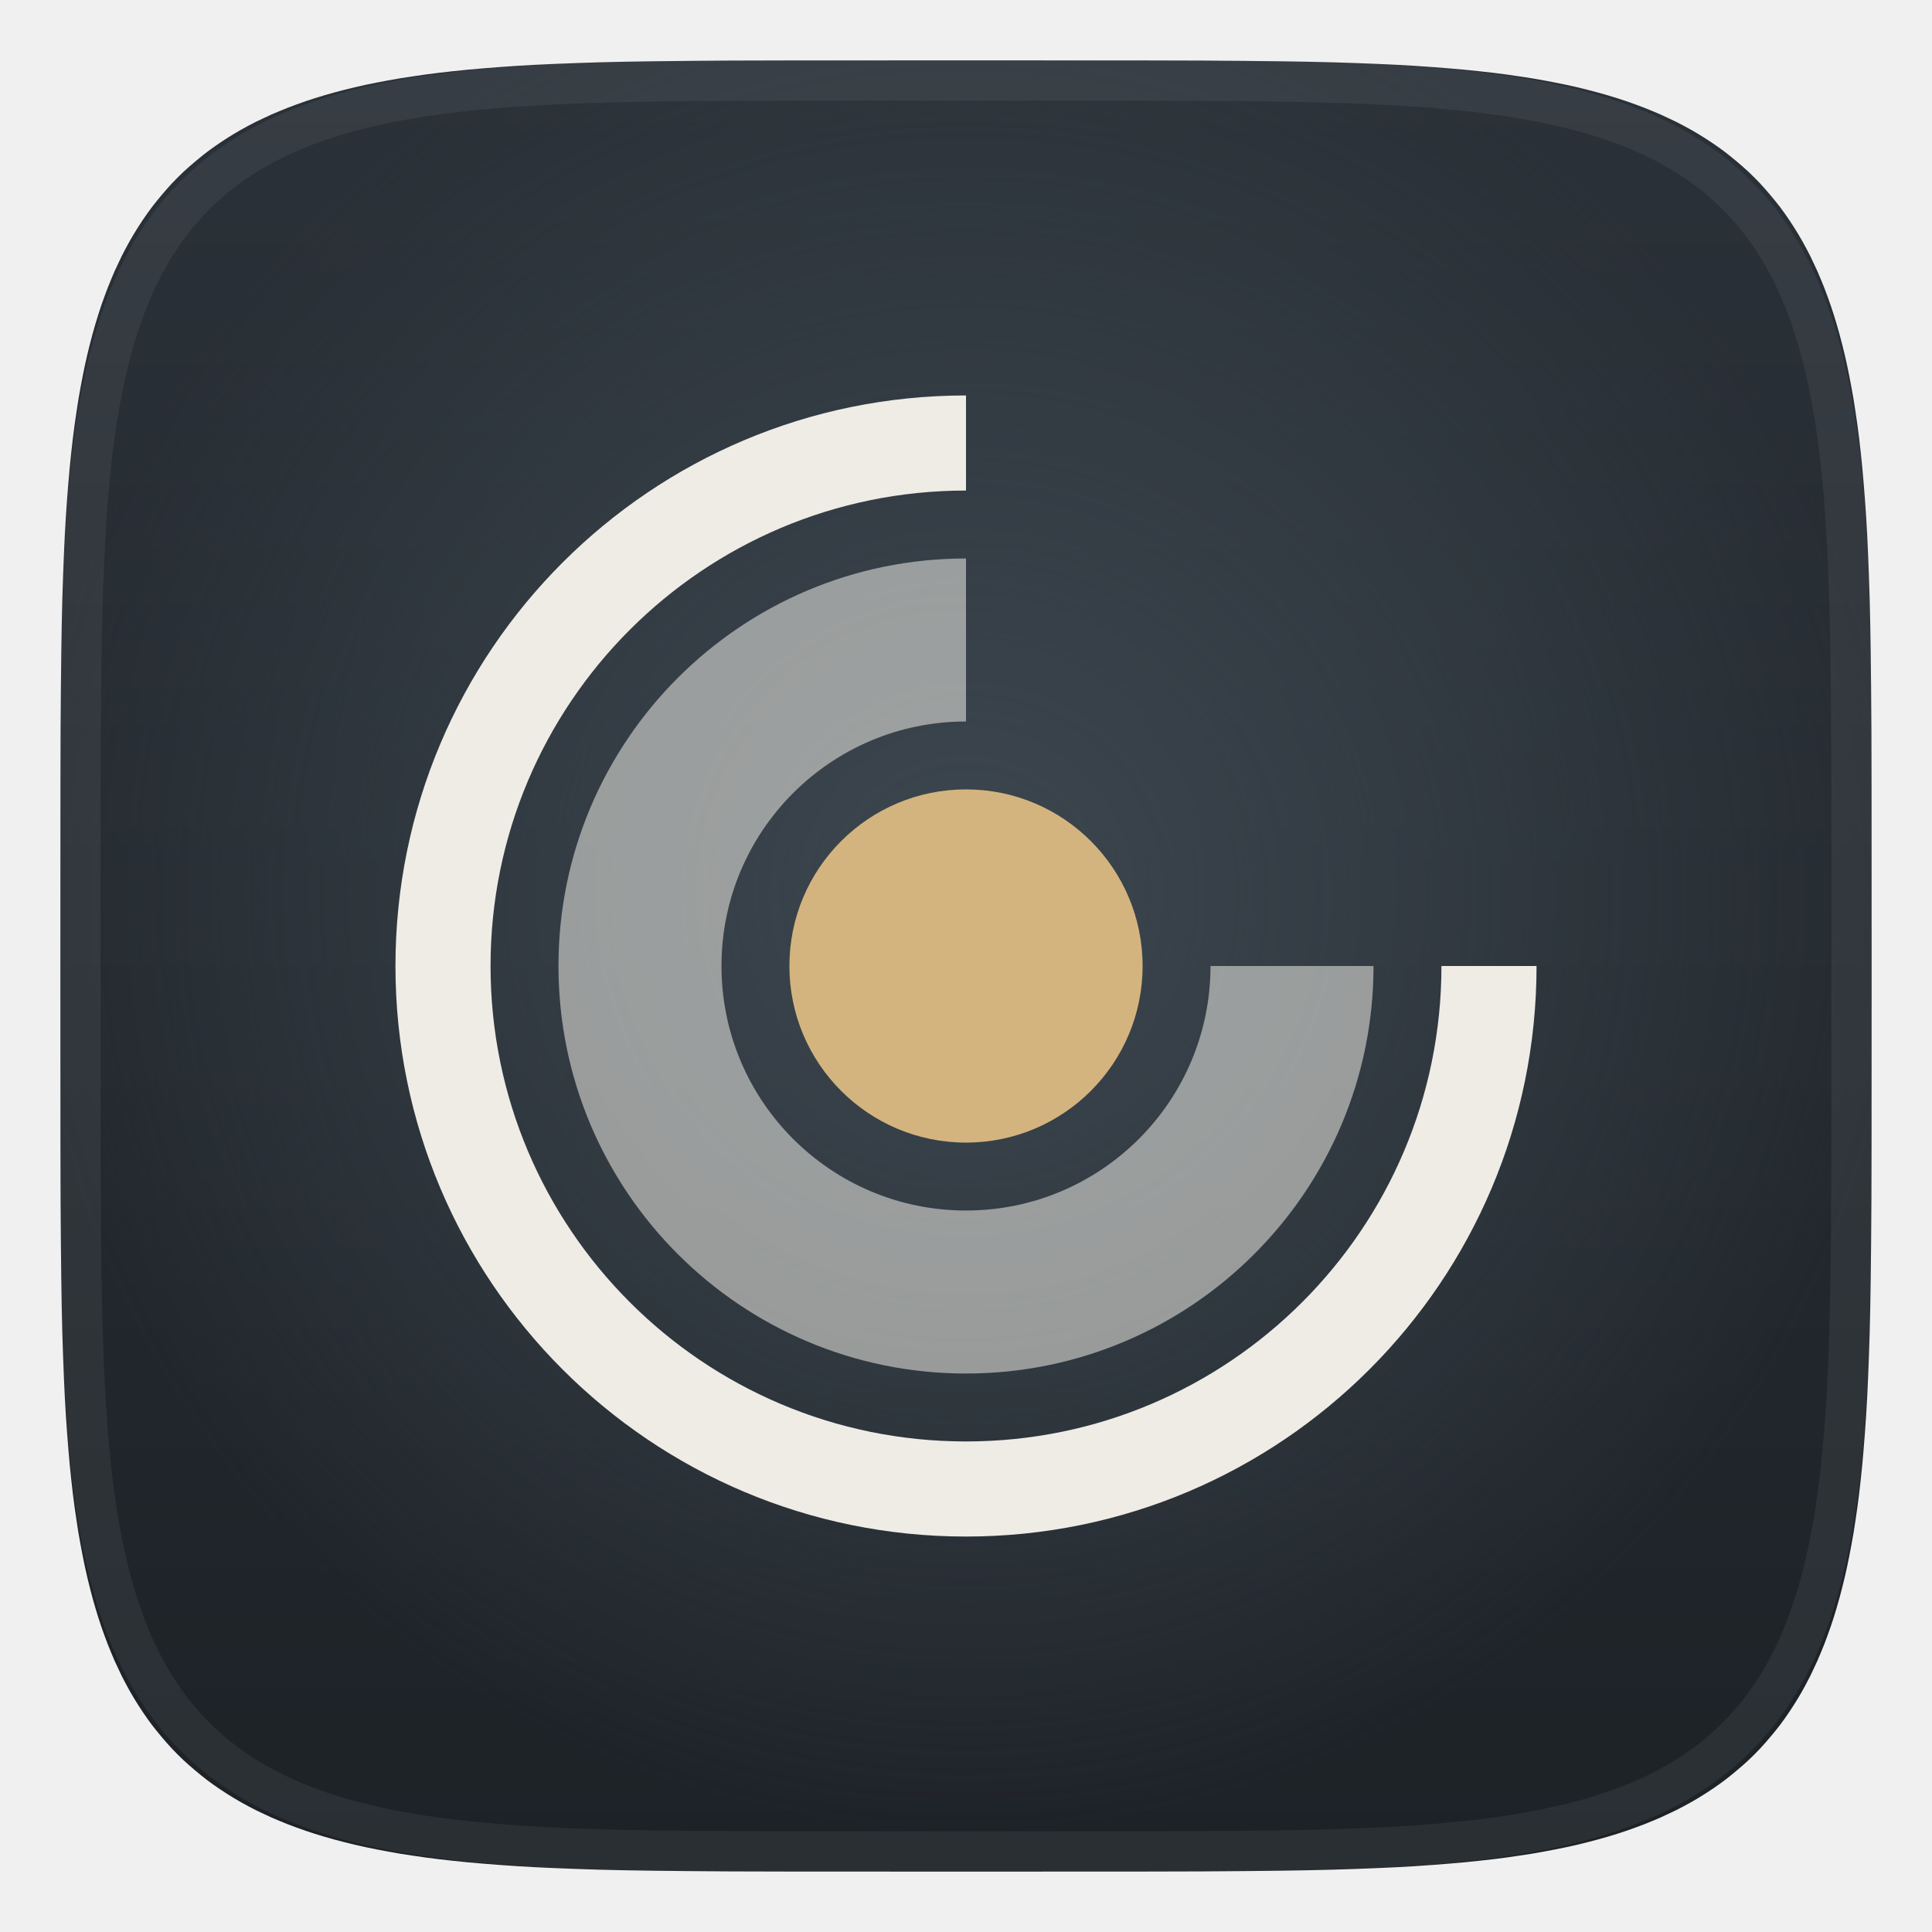
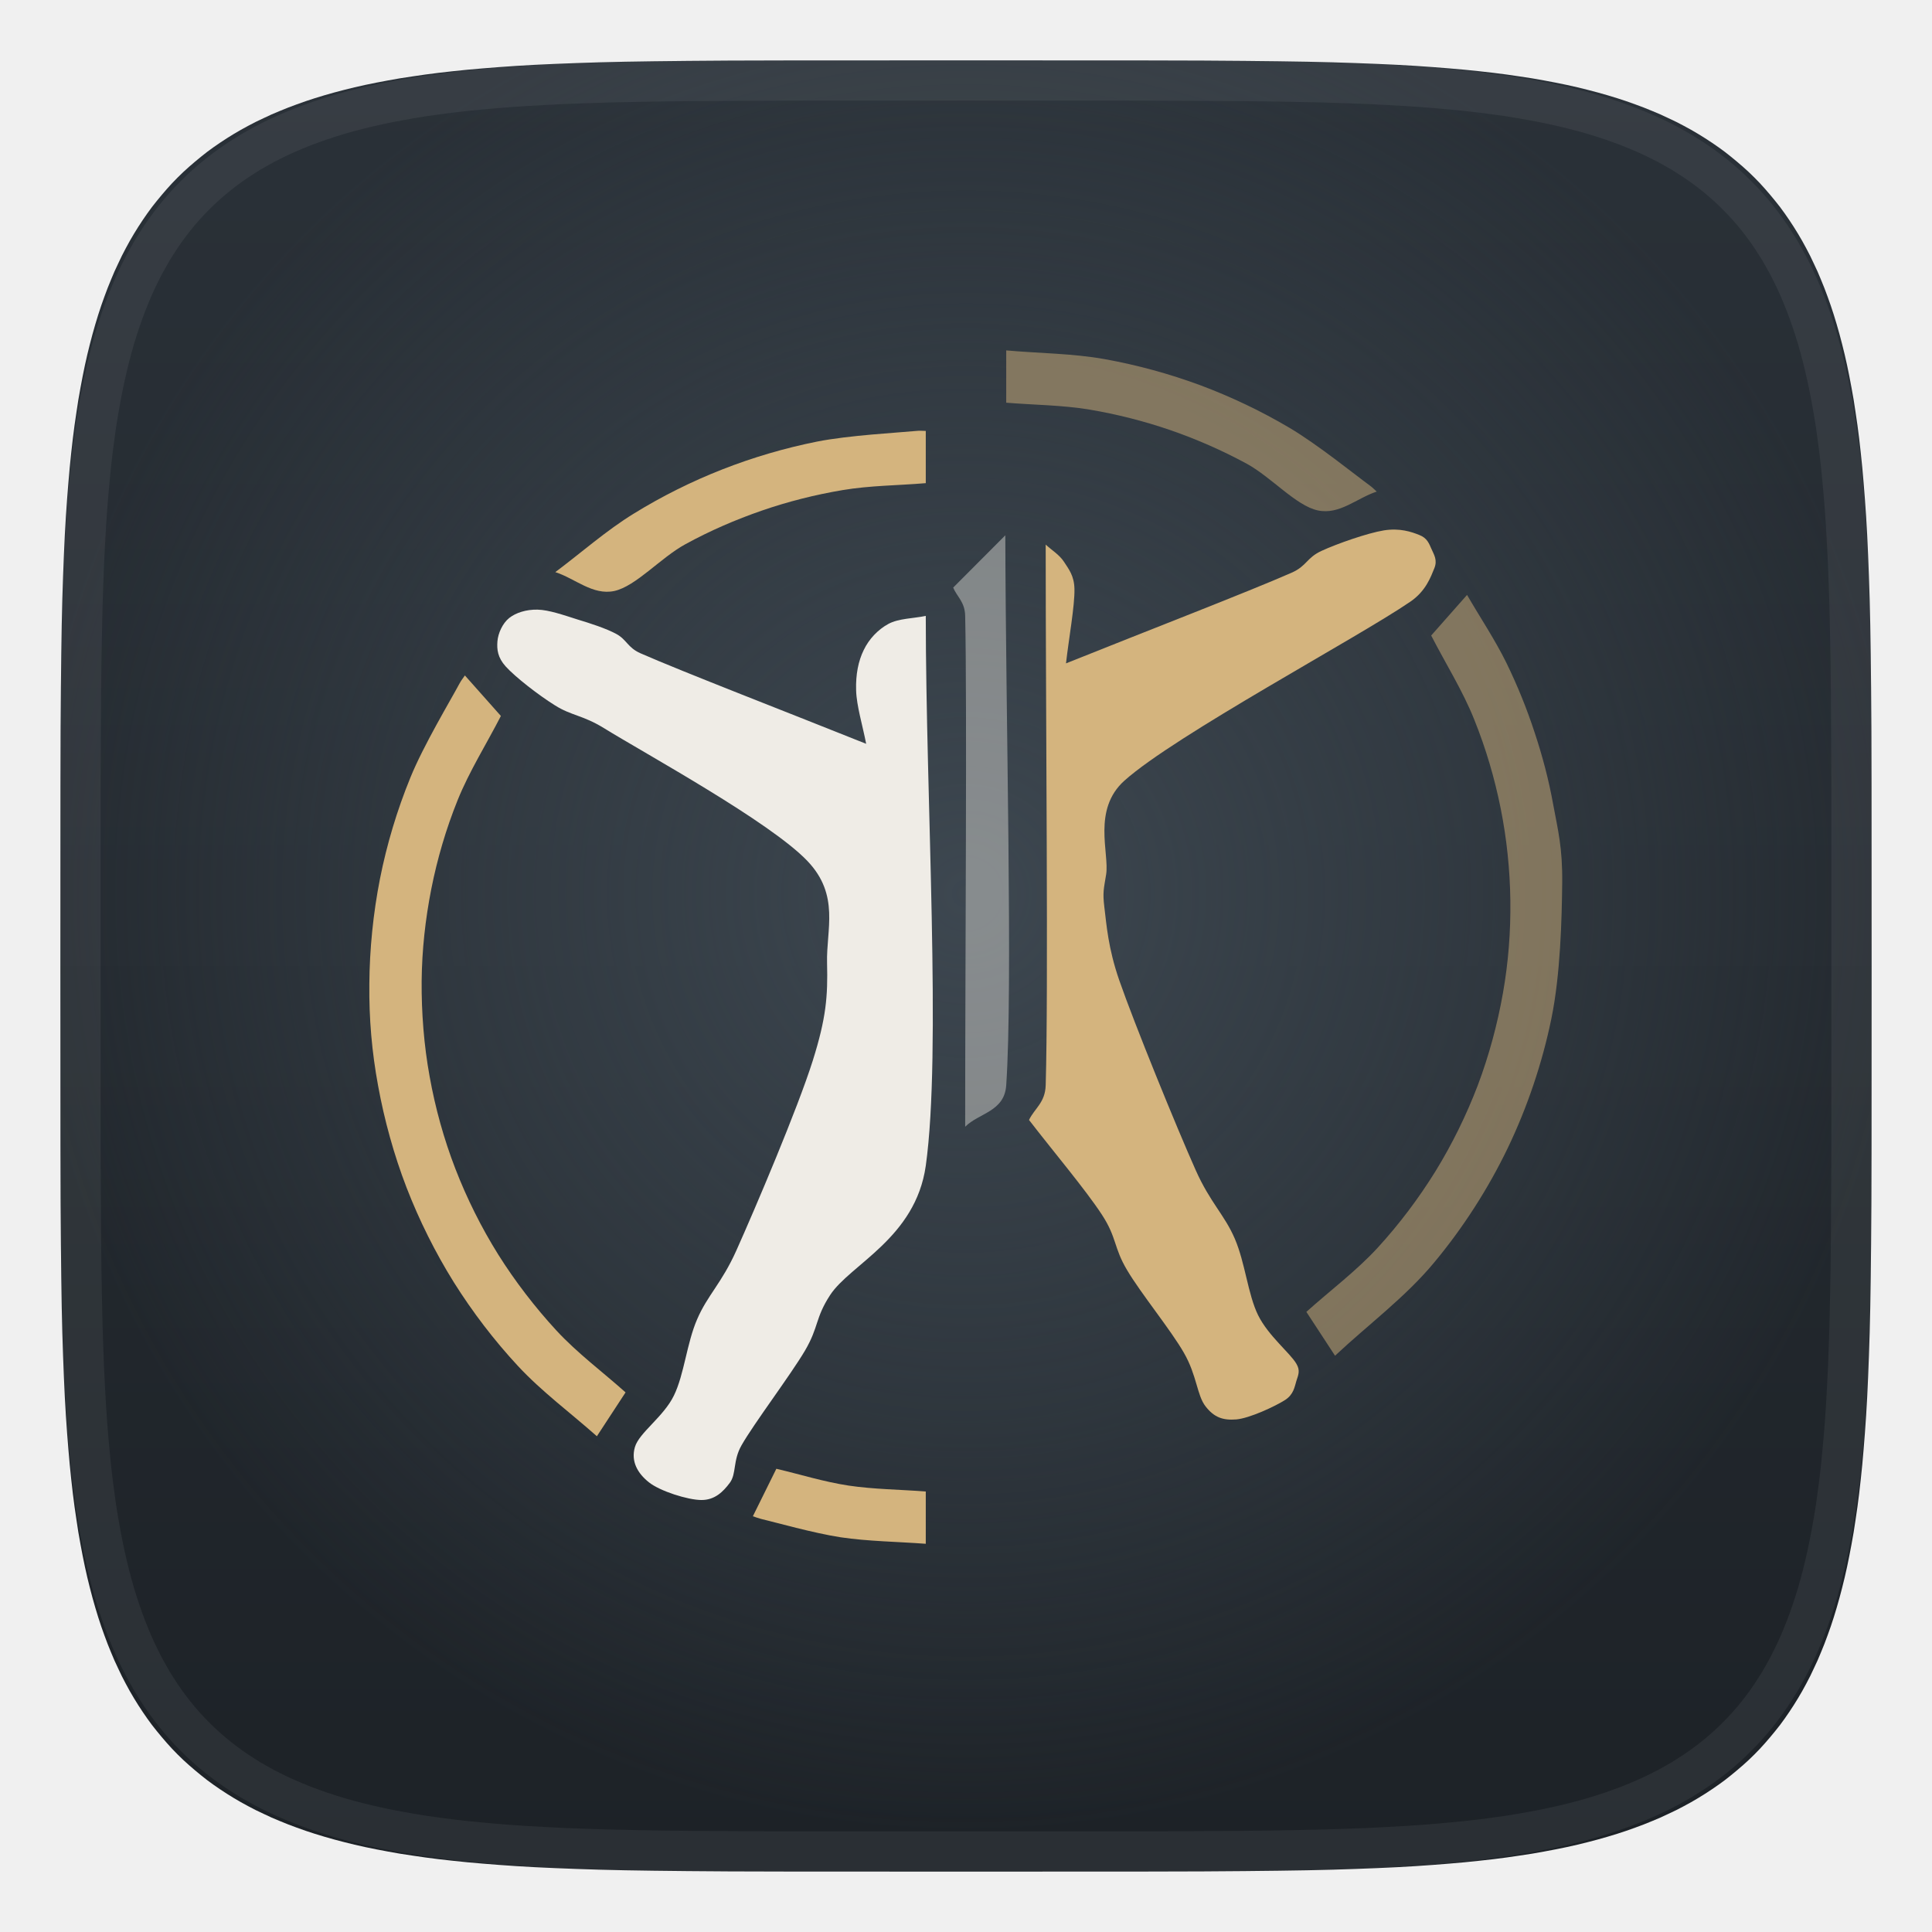
<svg xmlns="http://www.w3.org/2000/svg" viewBox="0 0 256 256" width="256" height="256">
  <defs>
    <linearGradient id="bg" x1="0" y1="0" x2="0" y2="1">
      <stop offset="0" stop-color="#2a3138" />
      <stop offset="1" stop-color="#1d2227" />
    </linearGradient>
    <radialGradient id="spot" cx=".5" cy=".46" r=".52">
      <stop offset="0" stop-color="#3d4750" />
      <stop offset=".55" stop-color="#3d4750" stop-opacity=".5" />
      <stop offset="1" stop-color="#3d4750" stop-opacity="0" />
    </radialGradient>
  </defs>
  <path d="M248 128L247.99 151.76L247.97 159.36L247.93 164.87L247.88 169.36L247.82 173.22L247.74 176.63L247.64 179.71L247.53 182.53L247.41 185.14L247.27 187.57L247.11 189.86L246.94 192.02L246.76 194.07L246.56 196.02L246.35 197.88L246.12 199.67L245.87 201.38L245.62 203.02L245.34 204.6L245.05 206.13L244.75 207.6L244.43 209.02L244.09 210.4L243.74 211.73L243.37 213.03L242.99 214.28L242.59 215.5L242.17 216.68L241.74 217.83L241.29 218.94L240.83 220.03L240.34 221.08L239.85 222.11L239.33 223.11L238.8 224.08L238.25 225.02L237.68 225.94L237.09 226.84L236.49 227.71L235.87 228.56L235.22 229.38L234.56 230.18L233.88 230.97L233.19 231.73L232.47 232.47L231.73 233.19L230.97 233.88L230.18 234.56L229.38 235.22L228.56 235.87L227.71 236.49L226.84 237.09L225.94 237.68L225.02 238.25L224.08 238.8L223.11 239.33L222.11 239.85L221.08 240.34L220.03 240.83L218.94 241.29L217.83 241.74L216.68 242.17L215.5 242.59L214.28 242.99L213.03 243.37L211.73 243.74L210.4 244.09L209.02 244.43L207.6 244.75L206.13 245.05L204.6 245.34L203.02 245.62L201.38 245.87L199.67 246.12L197.88 246.35L196.02 246.56L194.07 246.76L192.02 246.94L189.86 247.11L187.57 247.27L185.14 247.41L182.53 247.53L179.71 247.64L176.63 247.74L173.22 247.82L169.36 247.88L164.87 247.93L159.36 247.97L151.76 247.99L128 248L104.24 247.99L96.64 247.97L91.13 247.93L86.64 247.88L82.78 247.82L79.37 247.74L76.29 247.64L73.47 247.53L70.86 247.41L68.43 247.27L66.14 247.11L63.98 246.94L61.93 246.76L59.98 246.56L58.12 246.35L56.33 246.12L54.62 245.87L52.98 245.62L51.4 245.34L49.87 245.05L48.4 244.75L46.98 244.43L45.6 244.09L44.27 243.74L42.97 243.37L41.72 242.99L40.5 242.59L39.32 242.17L38.17 241.74L37.06 241.29L35.97 240.83L34.92 240.34L33.89 239.85L32.89 239.33L31.92 238.8L30.98 238.25L30.06 237.68L29.16 237.09L28.29 236.49L27.44 235.87L26.62 235.22L25.82 234.56L25.03 233.88L24.27 233.19L23.53 232.47L22.81 231.73L22.12 230.97L21.44 230.18L20.78 229.38L20.13 228.56L19.51 227.71L18.91 226.84L18.32 225.94L17.75 225.02L17.2 224.08L16.67 223.11L16.15 222.11L15.66 221.08L15.17 220.03L14.71 218.94L14.26 217.83L13.83 216.68L13.41 215.5L13.01 214.28L12.63 213.03L12.26 211.73L11.91 210.4L11.57 209.02L11.25 207.6L10.95 206.13L10.66 204.6L10.38 203.02L10.13 201.38L9.88 199.67L9.65 197.88L9.44 196.02L9.24 194.07L9.06 192.02L8.89 189.86L8.73 187.57L8.59 185.14L8.47 182.53L8.36 179.71L8.26 176.63L8.18 173.22L8.12 169.36L8.07 164.87L8.03 159.36L8.01 151.76L8 128L8.01 104.24L8.03 96.64L8.07 91.13L8.12 86.64L8.18 82.78L8.26 79.37L8.36 76.29L8.47 73.47L8.59 70.86L8.73 68.43L8.89 66.14L9.06 63.98L9.24 61.93L9.44 59.98L9.65 58.12L9.88 56.33L10.13 54.62L10.38 52.98L10.66 51.4L10.95 49.87L11.25 48.4L11.57 46.98L11.91 45.6L12.26 44.27L12.63 42.97L13.01 41.72L13.41 40.5L13.83 39.32L14.26 38.17L14.71 37.06L15.17 35.97L15.66 34.92L16.15 33.89L16.67 32.89L17.2 31.92L17.75 30.98L18.32 30.06L18.91 29.16L19.51 28.29L20.13 27.44L20.78 26.62L21.44 25.82L22.12 25.03L22.81 24.27L23.53 23.53L24.27 22.81L25.03 22.12L25.82 21.44L26.62 20.78L27.44 20.13L28.29 19.51L29.16 18.91L30.06 18.32L30.98 17.75L31.92 17.2L32.89 16.67L33.89 16.15L34.92 15.66L35.97 15.17L37.06 14.71L38.17 14.26L39.32 13.83L40.5 13.41L41.72 13.01L42.97 12.63L44.27 12.26L45.6 11.91L46.98 11.57L48.4 11.25L49.87 10.95L51.4 10.66L52.98 10.38L54.62 10.13L56.33 9.88L58.12 9.65L59.98 9.44L61.93 9.24L63.98 9.06L66.14 8.89L68.43 8.73L70.86 8.59L73.47 8.47L76.29 8.36L79.37 8.26L82.78 8.18L86.64 8.12L91.13 8.07L96.64 8.03L104.24 8.01L128 8L151.76 8.01L159.36 8.03L164.87 8.07L169.36 8.12L173.22 8.18L176.63 8.26L179.71 8.36L182.53 8.47L185.14 8.59L187.57 8.73L189.86 8.89L192.02 9.06L194.07 9.24L196.02 9.44L197.88 9.65L199.67 9.88L201.38 10.13L203.02 10.38L204.6 10.66L206.13 10.95L207.6 11.25L209.02 11.57L210.4 11.91L211.73 12.26L213.03 12.63L214.28 13.01L215.5 13.41L216.68 13.83L217.83 14.26L218.94 14.71L220.03 15.17L221.08 15.66L222.11 16.15L223.11 16.67L224.08 17.2L225.02 17.75L225.94 18.32L226.84 18.91L227.71 19.51L228.56 20.13L229.38 20.78L230.18 21.44L230.97 22.12L231.73 22.81L232.47 23.53L233.19 24.27L233.88 25.03L234.56 25.82L235.22 26.62L235.87 27.44L236.49 28.29L237.09 29.16L237.68 30.06L238.25 30.98L238.8 31.92L239.33 32.89L239.85 33.89L240.34 34.92L240.83 35.97L241.29 37.06L241.74 38.17L242.17 39.32L242.59 40.5L242.99 41.72L243.37 42.97L243.74 44.27L244.09 45.6L244.43 46.98L244.75 48.4L245.05 49.87L245.34 51.4L245.62 52.98L245.87 54.62L246.12 56.33L246.35 58.12L246.56 59.98L246.76 61.93L246.94 63.98L247.11 66.14L247.27 68.43L247.41 70.86L247.53 73.47L247.64 76.29L247.74 79.37L247.82 82.78L247.88 86.64L247.93 91.13L247.97 96.64L247.99 104.24Z" fill="url(#bg)" />
  <path d="M248 128L247.99 151.76L247.97 159.36L247.93 164.87L247.88 169.36L247.82 173.22L247.74 176.63L247.64 179.71L247.53 182.53L247.41 185.14L247.27 187.57L247.11 189.86L246.94 192.02L246.76 194.07L246.56 196.02L246.35 197.88L246.12 199.67L245.87 201.38L245.62 203.02L245.34 204.6L245.05 206.13L244.75 207.6L244.43 209.02L244.09 210.4L243.74 211.73L243.37 213.03L242.99 214.28L242.59 215.5L242.17 216.68L241.74 217.83L241.29 218.94L240.83 220.03L240.34 221.08L239.85 222.11L239.33 223.11L238.8 224.08L238.25 225.02L237.68 225.94L237.09 226.84L236.49 227.71L235.87 228.56L235.22 229.38L234.56 230.18L233.88 230.97L233.19 231.73L232.47 232.47L231.73 233.19L230.97 233.88L230.18 234.56L229.38 235.22L228.56 235.87L227.71 236.49L226.84 237.09L225.94 237.68L225.02 238.25L224.08 238.8L223.11 239.33L222.11 239.85L221.08 240.34L220.03 240.83L218.94 241.29L217.83 241.74L216.68 242.17L215.5 242.59L214.28 242.99L213.03 243.37L211.73 243.74L210.4 244.09L209.02 244.43L207.6 244.75L206.13 245.05L204.6 245.34L203.02 245.62L201.38 245.87L199.67 246.12L197.88 246.35L196.02 246.56L194.07 246.76L192.02 246.94L189.86 247.11L187.57 247.27L185.14 247.41L182.53 247.53L179.71 247.64L176.63 247.74L173.22 247.82L169.36 247.88L164.87 247.93L159.36 247.97L151.76 247.99L128 248L104.24 247.99L96.64 247.97L91.13 247.93L86.64 247.88L82.78 247.82L79.37 247.74L76.29 247.64L73.47 247.53L70.86 247.41L68.43 247.27L66.14 247.11L63.98 246.94L61.93 246.76L59.98 246.56L58.12 246.35L56.33 246.12L54.62 245.87L52.98 245.62L51.4 245.34L49.87 245.05L48.4 244.75L46.98 244.43L45.6 244.09L44.27 243.74L42.97 243.37L41.72 242.99L40.5 242.59L39.32 242.17L38.17 241.74L37.06 241.29L35.97 240.83L34.92 240.34L33.89 239.85L32.89 239.33L31.92 238.8L30.98 238.25L30.06 237.68L29.16 237.09L28.29 236.49L27.44 235.87L26.62 235.22L25.82 234.56L25.03 233.88L24.27 233.19L23.53 232.47L22.81 231.73L22.12 230.97L21.44 230.18L20.78 229.38L20.13 228.56L19.51 227.71L18.91 226.84L18.32 225.94L17.75 225.02L17.2 224.08L16.67 223.11L16.15 222.11L15.66 221.08L15.17 220.03L14.71 218.94L14.26 217.83L13.83 216.68L13.41 215.5L13.01 214.28L12.63 213.03L12.26 211.73L11.91 210.4L11.57 209.02L11.25 207.6L10.95 206.13L10.66 204.6L10.38 203.02L10.13 201.38L9.88 199.67L9.65 197.88L9.44 196.02L9.24 194.07L9.06 192.02L8.89 189.86L8.73 187.57L8.59 185.14L8.47 182.53L8.36 179.71L8.26 176.63L8.18 173.22L8.12 169.36L8.07 164.87L8.03 159.36L8.01 151.76L8 128L8.01 104.24L8.03 96.64L8.07 91.13L8.12 86.64L8.18 82.78L8.26 79.37L8.36 76.29L8.47 73.47L8.59 70.86L8.73 68.43L8.89 66.14L9.06 63.98L9.24 61.93L9.44 59.98L9.65 58.12L9.88 56.33L10.13 54.62L10.38 52.98L10.66 51.4L10.95 49.87L11.25 48.4L11.57 46.98L11.91 45.6L12.26 44.27L12.63 42.97L13.01 41.72L13.41 40.5L13.83 39.32L14.26 38.17L14.71 37.06L15.17 35.97L15.66 34.92L16.15 33.89L16.67 32.89L17.2 31.92L17.75 30.98L18.32 30.06L18.91 29.16L19.51 28.29L20.13 27.44L20.78 26.62L21.44 25.82L22.12 25.03L22.81 24.27L23.53 23.53L24.27 22.81L25.03 22.12L25.82 21.44L26.62 20.78L27.44 20.13L28.29 19.51L29.16 18.91L30.06 18.32L30.98 17.75L31.92 17.2L32.89 16.67L33.89 16.15L34.92 15.66L35.97 15.17L37.06 14.71L38.17 14.26L39.32 13.83L40.5 13.41L41.72 13.01L42.97 12.63L44.27 12.26L45.6 11.91L46.98 11.57L48.4 11.25L49.87 10.95L51.4 10.66L52.98 10.38L54.62 10.13L56.33 9.88L58.12 9.65L59.98 9.44L61.93 9.24L63.98 9.06L66.14 8.89L68.43 8.73L70.86 8.59L73.47 8.47L76.29 8.36L79.37 8.26L82.78 8.18L86.64 8.12L91.13 8.07L96.64 8.03L104.24 8.01L128 8L151.76 8.01L159.36 8.03L164.87 8.07L169.36 8.12L173.22 8.18L176.63 8.26L179.71 8.36L182.53 8.47L185.14 8.59L187.57 8.73L189.86 8.89L192.02 9.06L194.07 9.24L196.02 9.44L197.88 9.65L199.67 9.88L201.38 10.13L203.02 10.38L204.6 10.66L206.13 10.95L207.6 11.25L209.02 11.57L210.4 11.91L211.73 12.26L213.03 12.63L214.28 13.01L215.5 13.41L216.68 13.83L217.83 14.26L218.94 14.71L220.03 15.17L221.08 15.66L222.11 16.15L223.11 16.67L224.08 17.2L225.02 17.75L225.94 18.32L226.84 18.91L227.71 19.51L228.56 20.13L229.38 20.78L230.18 21.44L230.97 22.12L231.73 22.81L232.47 23.53L233.19 24.27L233.88 25.03L234.56 25.82L235.22 26.62L235.87 27.44L236.49 28.29L237.09 29.16L237.68 30.06L238.25 30.98L238.8 31.92L239.33 32.89L239.85 33.89L240.34 34.92L240.83 35.97L241.29 37.06L241.74 38.17L242.17 39.32L242.59 40.5L242.99 41.72L243.37 42.97L243.74 44.27L244.09 45.6L244.43 46.98L244.75 48.4L245.05 49.87L245.34 51.4L245.62 52.98L245.87 54.62L246.12 56.33L246.35 58.12L246.56 59.98L246.76 61.93L246.94 63.98L247.11 66.14L247.27 68.43L247.41 70.86L247.53 73.47L247.64 76.29L247.74 79.37L247.82 82.78L247.88 86.64L247.93 91.13L247.97 96.64L247.99 104.24Z" fill="url(#spot)" />
-   <path fill="#efece6" d="M203.6 128A75.6 75.6 0 1 1 128 52.4L128 65A63 63 0 1 0 191 128Z" />
-   <path fill="#efece6" fill-opacity="0.55" d="M182 128A54 54 0 1 1 128 74L128 95.6A32.4 32.4 0 1 0 160.4 128Z" />
-   <circle cx="128" cy="128" r="23.4" fill="#d4b47e" />
+   <path fill="#d4b47e" d="M136.35 148.4C139.57 152.58 143.83 157.62 146 160.94C148.02 164.03 147.54 165.28 149.36 168.32C151.17 171.38 155.15 176.24 156.87 179.25C158.61 182.26 158.59 184.89 159.75 186.36C160.89 187.83 162.06 188.22 163.82 188.08C165.57 187.93 168.96 186.35 170.29 185.5C171.41 184.77 171.54 183.77 171.78 182.97C172.04 182.17 172.31 181.6 171.78 180.71C170.94 179.26 168.07 177.03 166.7 174.26C165.35 171.51 165 167.35 163.62 164.14C162.25 160.95 160.38 159.4 158.44 155.06C155.89 149.35 150.33 135.71 148.31 129.9C146.83 125.64 146.62 122.52 146.33 120.18C146.09 118.22 146.26 117.79 146.57 115.86C147.01 113.07 144.71 107.28 148.99 103.44C155.71 97.42 180.03 84.43 186.87 79.73C188.93 78.33 189.59 76.44 190.06 75.29C190.49 74.22 190.02 73.51 189.69 72.77C189.36 72.04 189.13 71.3 188.07 70.89C187.02 70.47 185.49 69.94 183.36 70.28C181.21 70.63 177.18 72.04 175.14 72.98C173.1 73.91 173.2 74.98 171.14 75.89C165.49 78.38 151.2 83.9 141.25 87.9C141.62 84.62 142.42 80.27 142.37 78.03C142.33 76.29 141.63 75.44 140.99 74.45C140.36 73.48 139.37 72.92 138.56 72.16C138.56 96.04 138.93 131.09 138.56 143.8C138.49 146.12 137.09 146.86 136.35 148.4Z" />
+   <path fill="#efece6" fill-opacity="0.42" d="M133.21 70.93L126.3 77.86C126.83 79.11 127.85 79.75 127.89 81.61C128.15 93.51 127.89 126.74 127.89 149.3C129.71 147.47 133.1 147.31 133.33 143.8C134.22 130.75 133.26 95.23 133.21 70.93Z" />
+   <path fill="#efece6" d="M79.99 96.46C85.56 99.9 102.07 108.91 107 114.1C111.31 118.63 109.47 123.19 109.59 127.6C109.7 132.01 109.48 134.88 107.69 140.56C105.68 146.92 100.12 160.01 97.56 165.72C95.61 170.06 93.75 171.61 92.37 174.82C90.99 178.01 90.67 182.09 89.3 184.91C87.93 187.74 84.69 189.83 84.13 191.74C83.57 193.66 84.51 195.24 85.98 196.41C87.44 197.58 91.13 198.75 92.93 198.76C94.71 198.77 95.82 197.67 96.71 196.47C97.6 195.26 97.09 193.57 98.25 191.52C99.91 188.6 104.7 182.28 106.66 178.97C108.52 175.8 107.99 174.69 109.99 171.61C112.66 167.52 121.31 164.06 122.67 154.47C124.77 139.46 122.67 105.89 122.67 81.61C121.01 81.96 119.08 81.93 117.7 82.68C116.33 83.43 115.15 84.67 114.45 86.13C113.73 87.59 113.38 89.37 113.44 91.45C113.49 93.52 114.32 96.19 114.77 98.56C104.8 94.56 90.38 88.99 84.86 86.56C83.16 85.81 83.05 84.75 81.66 84C80.26 83.25 78.23 82.6 76.48 82.07C74.74 81.52 72.73 80.81 71.22 80.78C69.72 80.75 68.36 81.19 67.48 81.88C66.59 82.59 65.99 83.92 65.91 85C65.83 86.06 65.94 87.12 67 88.3C68.27 89.71 71.36 92.11 73.53 93.46C75.69 94.83 77.23 94.76 79.99 96.46Z" />
+   <path fill="#d4b47e" fill-opacity="0.5" d="M181.5 64.33C179.56 62.92 174.6 58.9 170.85 56.68C167.11 54.47 163.1 52.56 159.03 51.04C154.94 49.53 150.67 48.36 146.39 47.59C142.1 46.82 137.68 46.82 133.33 46.43L133.33 53.36C137.01 53.66 140.73 53.67 144.35 54.27C147.97 54.88 151.6 55.8 155.07 56.99C158.54 58.19 161.92 59.67 165.19 61.44C168.44 63.21 171.74 67.02 174.61 67.63C177.48 68.26 179.82 65.98 182.42 65.14C182.11 64.87 181.95 64.66 181.5 64.33ZM207 116.99C207.05 112.27 206.43 109.99 205.82 106.67C205.22 103.33 204.38 100.17 203.34 97.04C202.31 93.89 201.08 90.86 199.6 87.82C198.11 84.79 196.13 81.83 194.39 78.83L189.64 84.21C191.55 87.93 193.83 91.54 195.35 95.36C196.89 99.18 198.05 103.13 198.85 107.13C199.65 111.13 200.08 115.27 200.13 119.34C200.18 123.42 199.87 127.51 199.15 131.58C198.43 135.67 197.3 139.88 195.81 143.82C194.31 147.75 192.41 151.62 190.2 155.21C187.99 158.78 185.4 162.22 182.55 165.33C179.7 168.43 176.25 171 173.1 173.83L176.9 179.64C181.29 175.52 186.23 171.88 190.04 167.28C193.86 162.7 197.21 157.48 199.8 152.09C202.38 146.71 204.36 140.84 205.56 135C206.77 129.14 206.95 121.72 207 116.99Z" />
+   <path fill="#d4b47e" d="M121.31 57.11C118.92 57.34 112.55 57.67 108.28 58.51C104.02 59.36 99.76 60.61 95.71 62.2C91.65 63.79 87.67 65.78 83.99 68.05C80.3 70.32 77.04 73.22 73.58 75.81C76.19 76.64 78.53 78.92 81.4 78.31C84.27 77.68 87.56 73.88 90.82 72.11C94.07 70.33 97.47 68.86 100.94 67.66C104.41 66.46 108.02 65.55 111.65 64.94C115.27 64.33 119 64.33 122.67 64.02L122.67 57.1C122.22 57.1 121.93 57.04 121.31 57.11ZM60.86 90.62C59.66 92.87 56.13 98.73 54.38 103.03C52.62 107.33 51.25 111.89 50.35 116.44C49.45 121 48.97 125.8 48.94 130.38C48.89 134.95 49.27 139.38 50.1 143.87C50.92 148.38 52.2 153.03 53.87 157.36C55.55 161.7 57.67 165.95 60.13 169.9C62.6 173.83 65.48 177.61 68.64 181.01C71.8 184.41 75.61 187.22 79.09 190.31L82.89 184.5C79.83 181.76 76.54 179.34 73.72 176.29C70.91 173.24 68.25 169.79 66.01 166.22C63.78 162.65 61.86 158.8 60.34 154.87C58.82 150.94 57.67 146.79 56.93 142.65C56.17 138.5 55.84 134.15 55.87 130.01C55.91 125.86 56.36 121.8 57.15 117.79C57.94 113.8 59.1 109.84 60.64 106.02C62.18 102.2 64.46 98.59 66.37 94.87L61.6 89.5C61.36 89.87 61.15 90.08 60.86 90.62ZM100.83 201.26C102.77 201.72 107.76 203.14 111.4 203.7C115.04 204.24 118.92 204.28 122.67 204.56L122.67 197.63C119.26 197.37 115.76 197.34 112.46 196.85C109.16 196.35 106.07 195.37 102.87 194.62L99.76 200.91C100.12 201.03 100.34 201.13 100.83 201.26Z" />
  <path d="M245.33 128L245.33 151.24L245.3 158.66L245.27 164.05L245.22 168.44L245.15 172.21L245.08 175.55L244.98 178.56L244.88 181.31L244.75 183.87L244.62 186.25L244.47 188.49L244.3 190.6L244.12 192.6L243.93 194.51L243.72 196.33L243.49 198.07L243.26 199.75L243 201.35L242.73 202.9L242.45 204.39L242.15 205.83L241.84 207.22L241.51 208.57L241.17 209.87L240.81 211.14L240.43 212.36L240.04 213.55L239.63 214.71L239.21 215.83L238.77 216.92L238.32 217.98L237.85 219.01L237.36 220.02L236.86 220.99L236.33 221.94L235.8 222.87L235.24 223.76L234.67 224.64L234.08 225.49L233.47 226.32L232.84 227.13L232.2 227.91L231.53 228.68L230.85 229.42L230.14 230.14L229.42 230.85L228.68 231.53L227.91 232.2L227.13 232.84L226.32 233.47L225.49 234.08L224.64 234.67L223.76 235.24L222.87 235.8L221.94 236.33L220.99 236.86L220.02 237.36L219.01 237.85L217.98 238.32L216.92 238.77L215.83 239.21L214.71 239.63L213.55 240.04L212.36 240.43L211.14 240.81L209.87 241.17L208.57 241.51L207.22 241.84L205.83 242.15L204.39 242.45L202.9 242.73L201.35 243L199.75 243.26L198.07 243.49L196.33 243.72L194.51 243.93L192.6 244.12L190.6 244.3L188.49 244.47L186.25 244.62L183.87 244.75L181.31 244.88L178.56 244.98L175.55 245.08L172.21 245.15L168.44 245.22L164.05 245.27L158.66 245.3L151.24 245.33L128 245.33L104.76 245.33L97.34 245.3L91.95 245.27L87.56 245.22L83.79 245.15L80.45 245.08L77.44 244.98L74.69 244.88L72.13 244.75L69.75 244.62L67.51 244.47L65.4 244.3L63.4 244.12L61.49 243.93L59.67 243.72L57.93 243.49L56.25 243.26L54.65 243L53.1 242.73L51.61 242.45L50.17 242.15L48.78 241.84L47.43 241.51L46.13 241.17L44.86 240.81L43.64 240.43L42.45 240.04L41.29 239.63L40.17 239.21L39.08 238.77L38.02 238.32L36.99 237.85L35.98 237.36L35.01 236.86L34.06 236.33L33.13 235.8L32.24 235.24L31.36 234.67L30.51 234.08L29.68 233.47L28.87 232.84L28.09 232.2L27.32 231.53L26.58 230.85L25.86 230.14L25.15 229.42L24.47 228.68L23.8 227.91L23.16 227.13L22.53 226.32L21.92 225.49L21.33 224.64L20.76 223.76L20.2 222.87L19.67 221.94L19.14 220.99L18.64 220.02L18.15 219.01L17.68 217.98L17.23 216.92L16.79 215.83L16.37 214.71L15.96 213.55L15.57 212.36L15.19 211.14L14.83 209.87L14.49 208.57L14.16 207.22L13.85 205.83L13.55 204.39L13.27 202.9L13 201.35L12.74 199.75L12.51 198.07L12.28 196.33L12.07 194.51L11.88 192.6L11.7 190.6L11.53 188.49L11.38 186.25L11.25 183.87L11.12 181.31L11.02 178.56L10.92 175.55L10.85 172.21L10.78 168.44L10.73 164.05L10.7 158.66L10.67 151.24L10.67 128L10.67 104.76L10.7 97.34L10.73 91.95L10.78 87.56L10.85 83.79L10.92 80.45L11.02 77.44L11.12 74.69L11.25 72.13L11.38 69.75L11.53 67.51L11.7 65.4L11.88 63.4L12.07 61.49L12.28 59.67L12.51 57.93L12.74 56.25L13 54.65L13.27 53.1L13.55 51.61L13.85 50.17L14.16 48.78L14.49 47.43L14.83 46.13L15.19 44.86L15.57 43.64L15.96 42.45L16.37 41.29L16.79 40.17L17.23 39.08L17.68 38.02L18.15 36.99L18.64 35.98L19.14 35.01L19.67 34.06L20.2 33.13L20.76 32.24L21.33 31.36L21.92 30.51L22.53 29.68L23.16 28.87L23.8 28.09L24.47 27.32L25.15 26.58L25.86 25.86L26.58 25.15L27.32 24.47L28.09 23.8L28.87 23.16L29.68 22.53L30.51 21.92L31.36 21.33L32.24 20.76L33.13 20.2L34.06 19.67L35.01 19.14L35.98 18.64L36.99 18.15L38.02 17.68L39.08 17.23L40.17 16.79L41.29 16.37L42.45 15.96L43.64 15.57L44.86 15.19L46.13 14.83L47.43 14.49L48.78 14.16L50.17 13.85L51.61 13.55L53.1 13.27L54.65 13L56.25 12.74L57.93 12.51L59.67 12.28L61.49 12.07L63.4 11.88L65.4 11.7L67.51 11.53L69.75 11.38L72.13 11.25L74.69 11.12L77.44 11.02L80.45 10.92L83.79 10.85L87.56 10.78L91.95 10.73L97.34 10.7L104.76 10.67L128 10.67L151.24 10.67L158.66 10.7L164.05 10.73L168.44 10.78L172.21 10.85L175.55 10.92L178.56 11.02L181.31 11.12L183.87 11.25L186.25 11.38L188.49 11.53L190.6 11.7L192.6 11.88L194.51 12.07L196.33 12.28L198.07 12.51L199.75 12.74L201.35 13L202.9 13.27L204.39 13.55L205.83 13.85L207.22 14.16L208.57 14.49L209.87 14.83L211.14 15.19L212.36 15.57L213.55 15.96L214.71 16.37L215.83 16.79L216.92 17.23L217.98 17.68L219.01 18.15L220.02 18.64L220.99 19.14L221.94 19.67L222.87 20.2L223.76 20.76L224.64 21.33L225.49 21.92L226.32 22.53L227.13 23.16L227.91 23.8L228.68 24.47L229.42 25.15L230.14 25.86L230.85 26.58L231.53 27.32L232.2 28.09L232.84 28.87L233.47 29.68L234.08 30.51L234.67 31.36L235.24 32.24L235.8 33.13L236.33 34.06L236.86 35.01L237.36 35.98L237.85 36.99L238.32 38.02L238.77 39.08L239.21 40.17L239.63 41.29L240.04 42.45L240.43 43.64L240.81 44.86L241.17 46.13L241.51 47.43L241.84 48.78L242.15 50.17L242.45 51.61L242.73 53.1L243 54.65L243.26 56.25L243.49 57.93L243.72 59.67L243.93 61.49L244.12 63.4L244.3 65.4L244.47 67.51L244.62 69.75L244.75 72.13L244.88 74.69L244.98 77.44L245.08 80.45L245.15 83.79L245.22 87.56L245.27 91.95L245.3 97.34L245.33 104.76Z" fill="none" stroke="#fff" stroke-opacity=".06" stroke-width="5.33" />
</svg>
